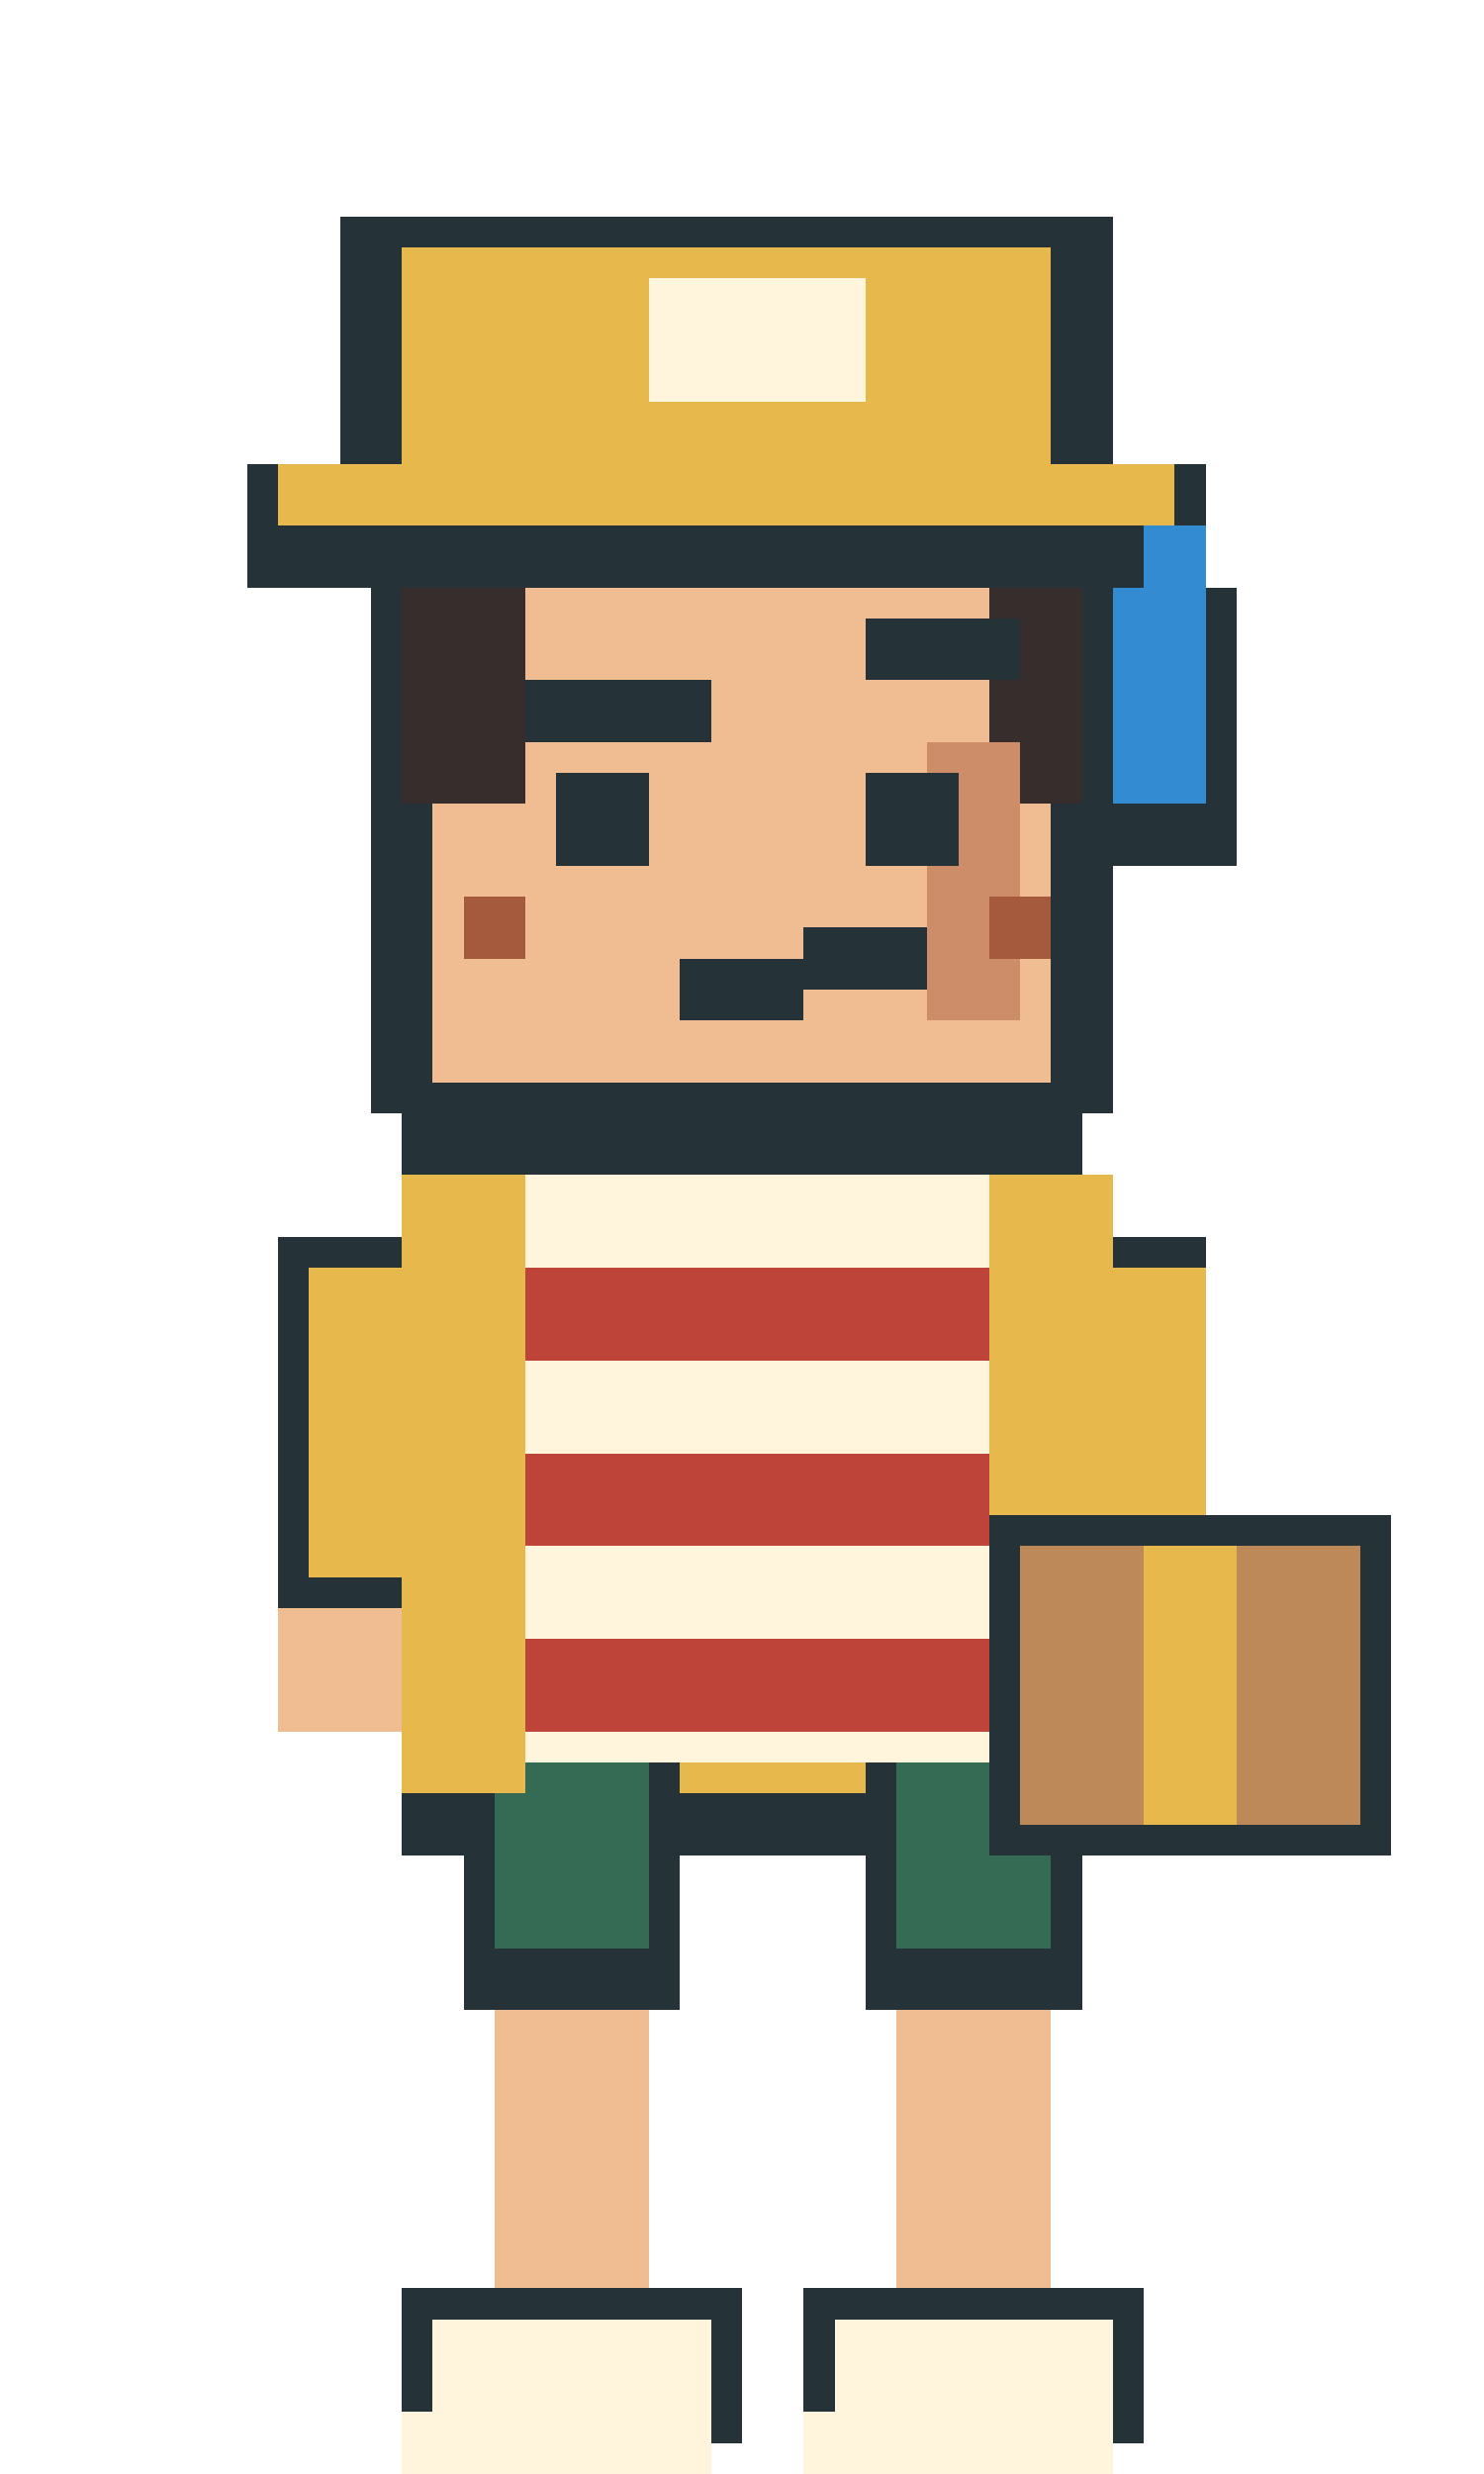
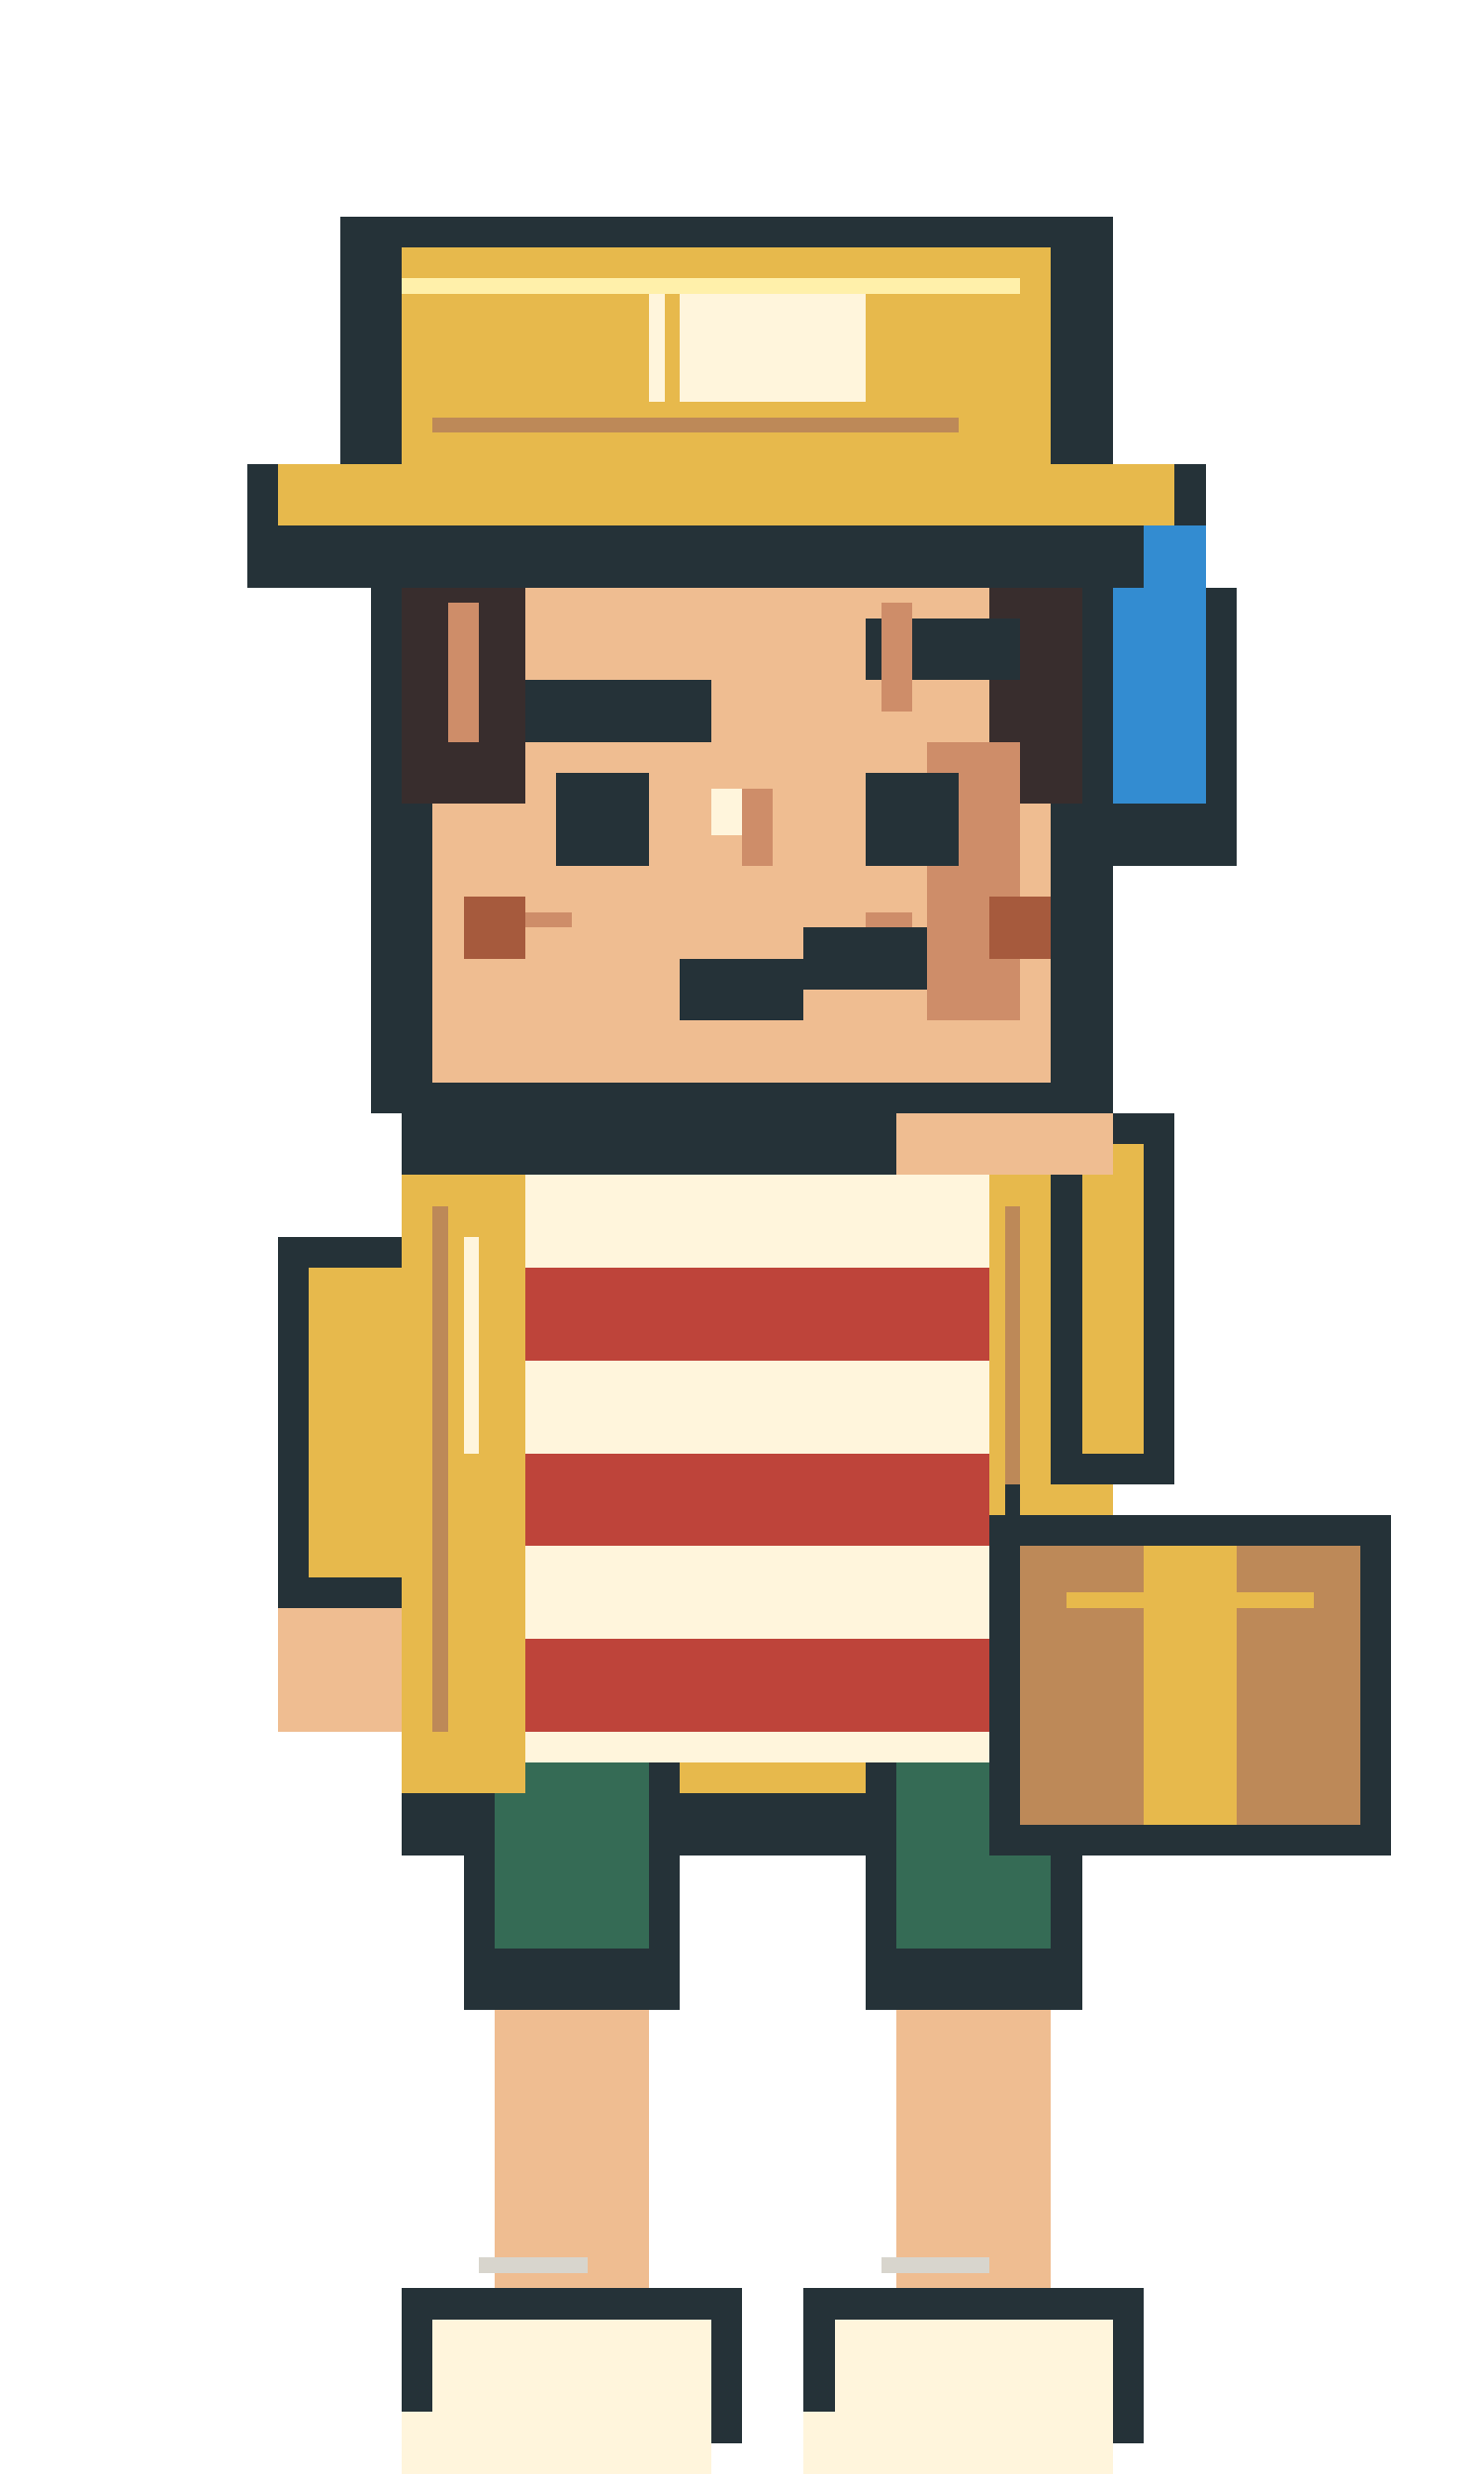
- <svg xmlns="http://www.w3.org/2000/svg" width="48" height="80" viewBox="0 0 48 80" shape-rendering="crispEdges">
-   <rect x="13" y="36" width="22" height="24" fill="#253238" />
-   <rect x="14" y="38" width="20" height="20" fill="#e7b94c" />
-   <rect x="15" y="56" width="7" height="9" fill="#253238" />
-   <rect x="16" y="57" width="5" height="6" fill="#356b55" />
-   <rect x="16" y="65" width="5" height="10" fill="#efbd91" />
-   <rect x="13" y="74" width="11" height="5" fill="#253238" />
-   <rect x="14" y="75" width="9" height="3" fill="#fff5dc" />
-   <rect x="13" y="78" width="10" height="2" fill="#fff5dc" />
-   <rect x="28" y="56" width="7" height="9" fill="#253238" />
-   <rect x="29" y="57" width="5" height="6" fill="#356b55" />
-   <rect x="29" y="65" width="5" height="10" fill="#efbd91" />
-   <rect x="26" y="74" width="11" height="5" fill="#253238" />
-   <rect x="27" y="75" width="9" height="3" fill="#fff5dc" />
-   <rect x="26" y="78" width="10" height="2" fill="#fff5dc" />
-   <rect x="9" y="40" width="4" height="15" fill="#253238" />
-   <rect x="10" y="41" width="3" height="10" fill="#e7b94c" />
-   <rect x="9" y="52" width="4" height="4" fill="#efbd91" />
-   <rect x="35" y="40" width="4" height="15" fill="#253238" />
-   <rect x="36" y="41" width="3" height="10" fill="#e7b94c" />
-   <rect x="35" y="52" width="4" height="4" fill="#efbd91" />
-   <rect x="16" y="38" width="16" height="19" fill="#fff5dc" />
-   <rect x="16" y="41" width="16" height="3" fill="#be443a" />
-   <rect x="16" y="47" width="16" height="3" fill="#be443a" />
-   <rect x="16" y="53" width="16" height="3" fill="#be443a" />
-   <rect x="13" y="38" width="4" height="20" fill="#e7b94c" />
-   <rect x="32" y="38" width="4" height="20" fill="#e7b94c" />
-   <rect x="32" y="49" width="13" height="11" fill="#253238" />
-   <rect x="33" y="50" width="11" height="9" fill="#bd8958" />
-   <rect x="37" y="50" width="3" height="9" fill="#e7b94c" />
-   <rect x="12" y="12" width="24" height="24" fill="#253238" />
-   <rect x="14" y="15" width="20" height="20" fill="#efbd91" />
-   <rect x="13" y="18" width="4" height="8" fill="#382d2d" />
-   <rect x="32" y="18" width="3" height="8" fill="#382d2d" />
-   <rect x="11" y="7" width="25" height="10" fill="#253238" />
-   <rect x="13" y="8" width="21" height="7" fill="#e7b94c" />
-   <rect x="8" y="15" width="31" height="4" fill="#253238" />
-   <rect x="9" y="15" width="29" height="2" fill="#e7b94c" />
-   <rect x="21" y="9" width="7" height="4" fill="#fff5dc" />
-   <rect x="30" y="24" width="3" height="9" fill="#ce8d69" />
-   <rect x="17" y="22" width="6" height="2" fill="#253238" />
-   <rect x="28" y="20" width="5" height="2" fill="#253238" />
-   <rect x="18" y="25" width="3" height="3" fill="#253238" />
-   <rect x="28" y="25" width="3" height="3" fill="#253238" />
-   <rect x="22" y="31" width="4" height="2" fill="#253238" />
-   <rect x="26" y="30" width="4" height="2" fill="#253238" />
-   <rect x="35" y="19" width="5" height="9" fill="#253238" />
-   <rect x="36" y="19" width="3" height="7" fill="#338cd1" />
-   <rect x="37" y="17" width="2" height="3" fill="#338cd1" />
-   <rect x="15" y="29" width="2" height="2" fill="#a65a3d" />
-   <rect x="32" y="29" width="2" height="2" fill="#a65a3d" />
+ <svg xmlns="http://www.w3.org/2000/svg" width="96" height="160" viewBox="0 0 96 160" shape-rendering="crispEdges">
+   <style>.blink{opacity:0;animation:blink 5.7s steps(1,end) infinite}@keyframes blink{0%,93%,100%{opacity:0}95%,98%{opacity:1}}.talk{opacity:0;animation:talk .6s steps(1,end) 6}@keyframes talk{0%,100%{opacity:0}50%{opacity:1}}@media(prefers-reduced-motion:reduce){.blink,.talk{animation:none;opacity:0}}</style>
+   <rect x="26" y="72" width="44" height="48" fill="#253238" />
+   <rect x="28" y="76" width="40" height="40" fill="#e7b94c" />
+   <rect x="30" y="112" width="14" height="18" fill="#253238" />
+   <rect x="32" y="114" width="10" height="12" fill="#356b55" />
+   <rect x="32" y="130" width="10" height="20" fill="#efbd91" />
+   <rect x="26" y="148" width="22" height="10" fill="#253238" />
+   <rect x="28" y="150" width="18" height="6" fill="#fff5dc" />
+   <rect x="26" y="156" width="20" height="4" fill="#fff5dc" />
+   <rect x="56" y="112" width="14" height="18" fill="#253238" />
+   <rect x="58" y="114" width="10" height="12" fill="#356b55" />
+   <rect x="58" y="130" width="10" height="20" fill="#efbd91" />
+   <rect x="52" y="148" width="22" height="10" fill="#253238" />
+   <rect x="54" y="150" width="18" height="6" fill="#fff5dc" />
+   <rect x="52" y="156" width="20" height="4" fill="#fff5dc" />
+   <rect x="18" y="80" width="8" height="30" fill="#253238" />
+   <rect x="20" y="82" width="6" height="20" fill="#e7b94c" />
+   <rect x="18" y="104" width="8" height="8" fill="#efbd91" />
+   <rect x="32" y="76" width="32" height="38" fill="#fff5dc" />
+   <rect x="32" y="82" width="32" height="6" fill="#be443a" />
+   <rect x="32" y="94" width="32" height="6" fill="#be443a" />
+   <rect x="32" y="106" width="32" height="6" fill="#be443a" />
+   <rect x="26" y="76" width="8" height="40" fill="#e7b94c" />
+   <rect x="64" y="76" width="8" height="40" fill="#e7b94c" />
+   <rect x="64" y="98" width="26" height="22" fill="#253238" />
+   <rect x="66" y="100" width="22" height="18" fill="#bd8958" />
+   <rect x="74" y="100" width="6" height="18" fill="#e7b94c" />
+   <rect x="68" y="72" width="8" height="24" fill="#253238" />
+   <rect x="70" y="74" width="4" height="20" fill="#e7b94c" />
+   <rect x="58" y="68" width="14" height="8" fill="#efbd91" />
+   <rect x="60" y="64" width="8" height="6" fill="#efbd91" />
+   <rect x="24" y="24" width="48" height="48" fill="#253238" />
+   <rect x="28" y="30" width="40" height="40" fill="#efbd91" />
+   <rect x="26" y="36" width="8" height="16" fill="#382d2d" />
+   <rect x="64" y="36" width="6" height="16" fill="#382d2d" />
+   <rect x="22" y="14" width="50" height="20" fill="#253238" />
+   <rect x="26" y="16" width="42" height="14" fill="#e7b94c" />
+   <rect x="16" y="30" width="62" height="8" fill="#253238" />
+   <rect x="18" y="30" width="58" height="4" fill="#e7b94c" />
+   <rect x="42" y="18" width="14" height="8" fill="#fff5dc" />
+   <rect x="60" y="48" width="6" height="18" fill="#ce8d69" />
+   <rect x="34" y="44" width="12" height="4" fill="#253238" />
+   <rect x="56" y="40" width="10" height="4" fill="#253238" />
+   <rect x="36" y="50" width="6" height="6" fill="#253238" />
+   <rect x="56" y="50" width="6" height="6" fill="#253238" />
+   <rect x="44" y="62" width="8" height="4" fill="#253238" />
+   <rect x="52" y="60" width="8" height="4" fill="#253238" />
+   <rect x="70" y="38" width="10" height="18" fill="#253238" />
+   <rect x="72" y="38" width="6" height="14" fill="#338cd1" />
+   <rect x="74" y="34" width="4" height="6" fill="#338cd1" />
+   <rect x="30" y="58" width="4" height="4" fill="#a65a3d" />
+   <rect x="64" y="58" width="4" height="4" fill="#a65a3d" />
+   <rect x="29" y="39" width="2" height="9" fill="#ce8d69" />
+   <rect x="57" y="39" width="2" height="7" fill="#ce8d69" />
+   <rect x="48" y="51" width="2" height="5" fill="#ce8d69" />
+   <rect x="46" y="51" width="2" height="3" fill="#fff5dc" />
+   <rect x="34" y="59" width="3" height="1" fill="#ce8d69" />
+   <rect x="56" y="59" width="3" height="1" fill="#ce8d69" />
+   <rect x="30" y="80" width="1" height="14" fill="#fff5dc" />
+   <rect x="65" y="84" width="1" height="21" fill="#253238" />
+   <rect x="31" y="146" width="7" height="1" fill="#d8d5cd" />
+   <rect x="57" y="146" width="7" height="1" fill="#d8d5cd" />
+   <rect x="26" y="18" width="40" height="1" fill="#fff0aa" />
+   <rect x="43" y="19" width="1" height="7" fill="#e7b94c" />
+   <rect x="28" y="27" width="34" height="1" fill="#bd8958" />
+   <rect x="28" y="78" width="1" height="34" fill="#bd8958" />
+   <rect x="65" y="78" width="1" height="18" fill="#bd8958" />
+   <rect x="69" y="103" width="16" height="1" fill="#e7b94c" />
+   <g class="blink">
+     <rect x="34" y="44" width="10" height="10" fill="#efbd91" />
+     <rect x="34" y="50" width="10" height="2" fill="#253238" />
+     <rect x="54" y="44" width="10" height="10" fill="#efbd91" />
+     <rect x="54" y="50" width="10" height="2" fill="#253238" />
+   </g>
</svg>
